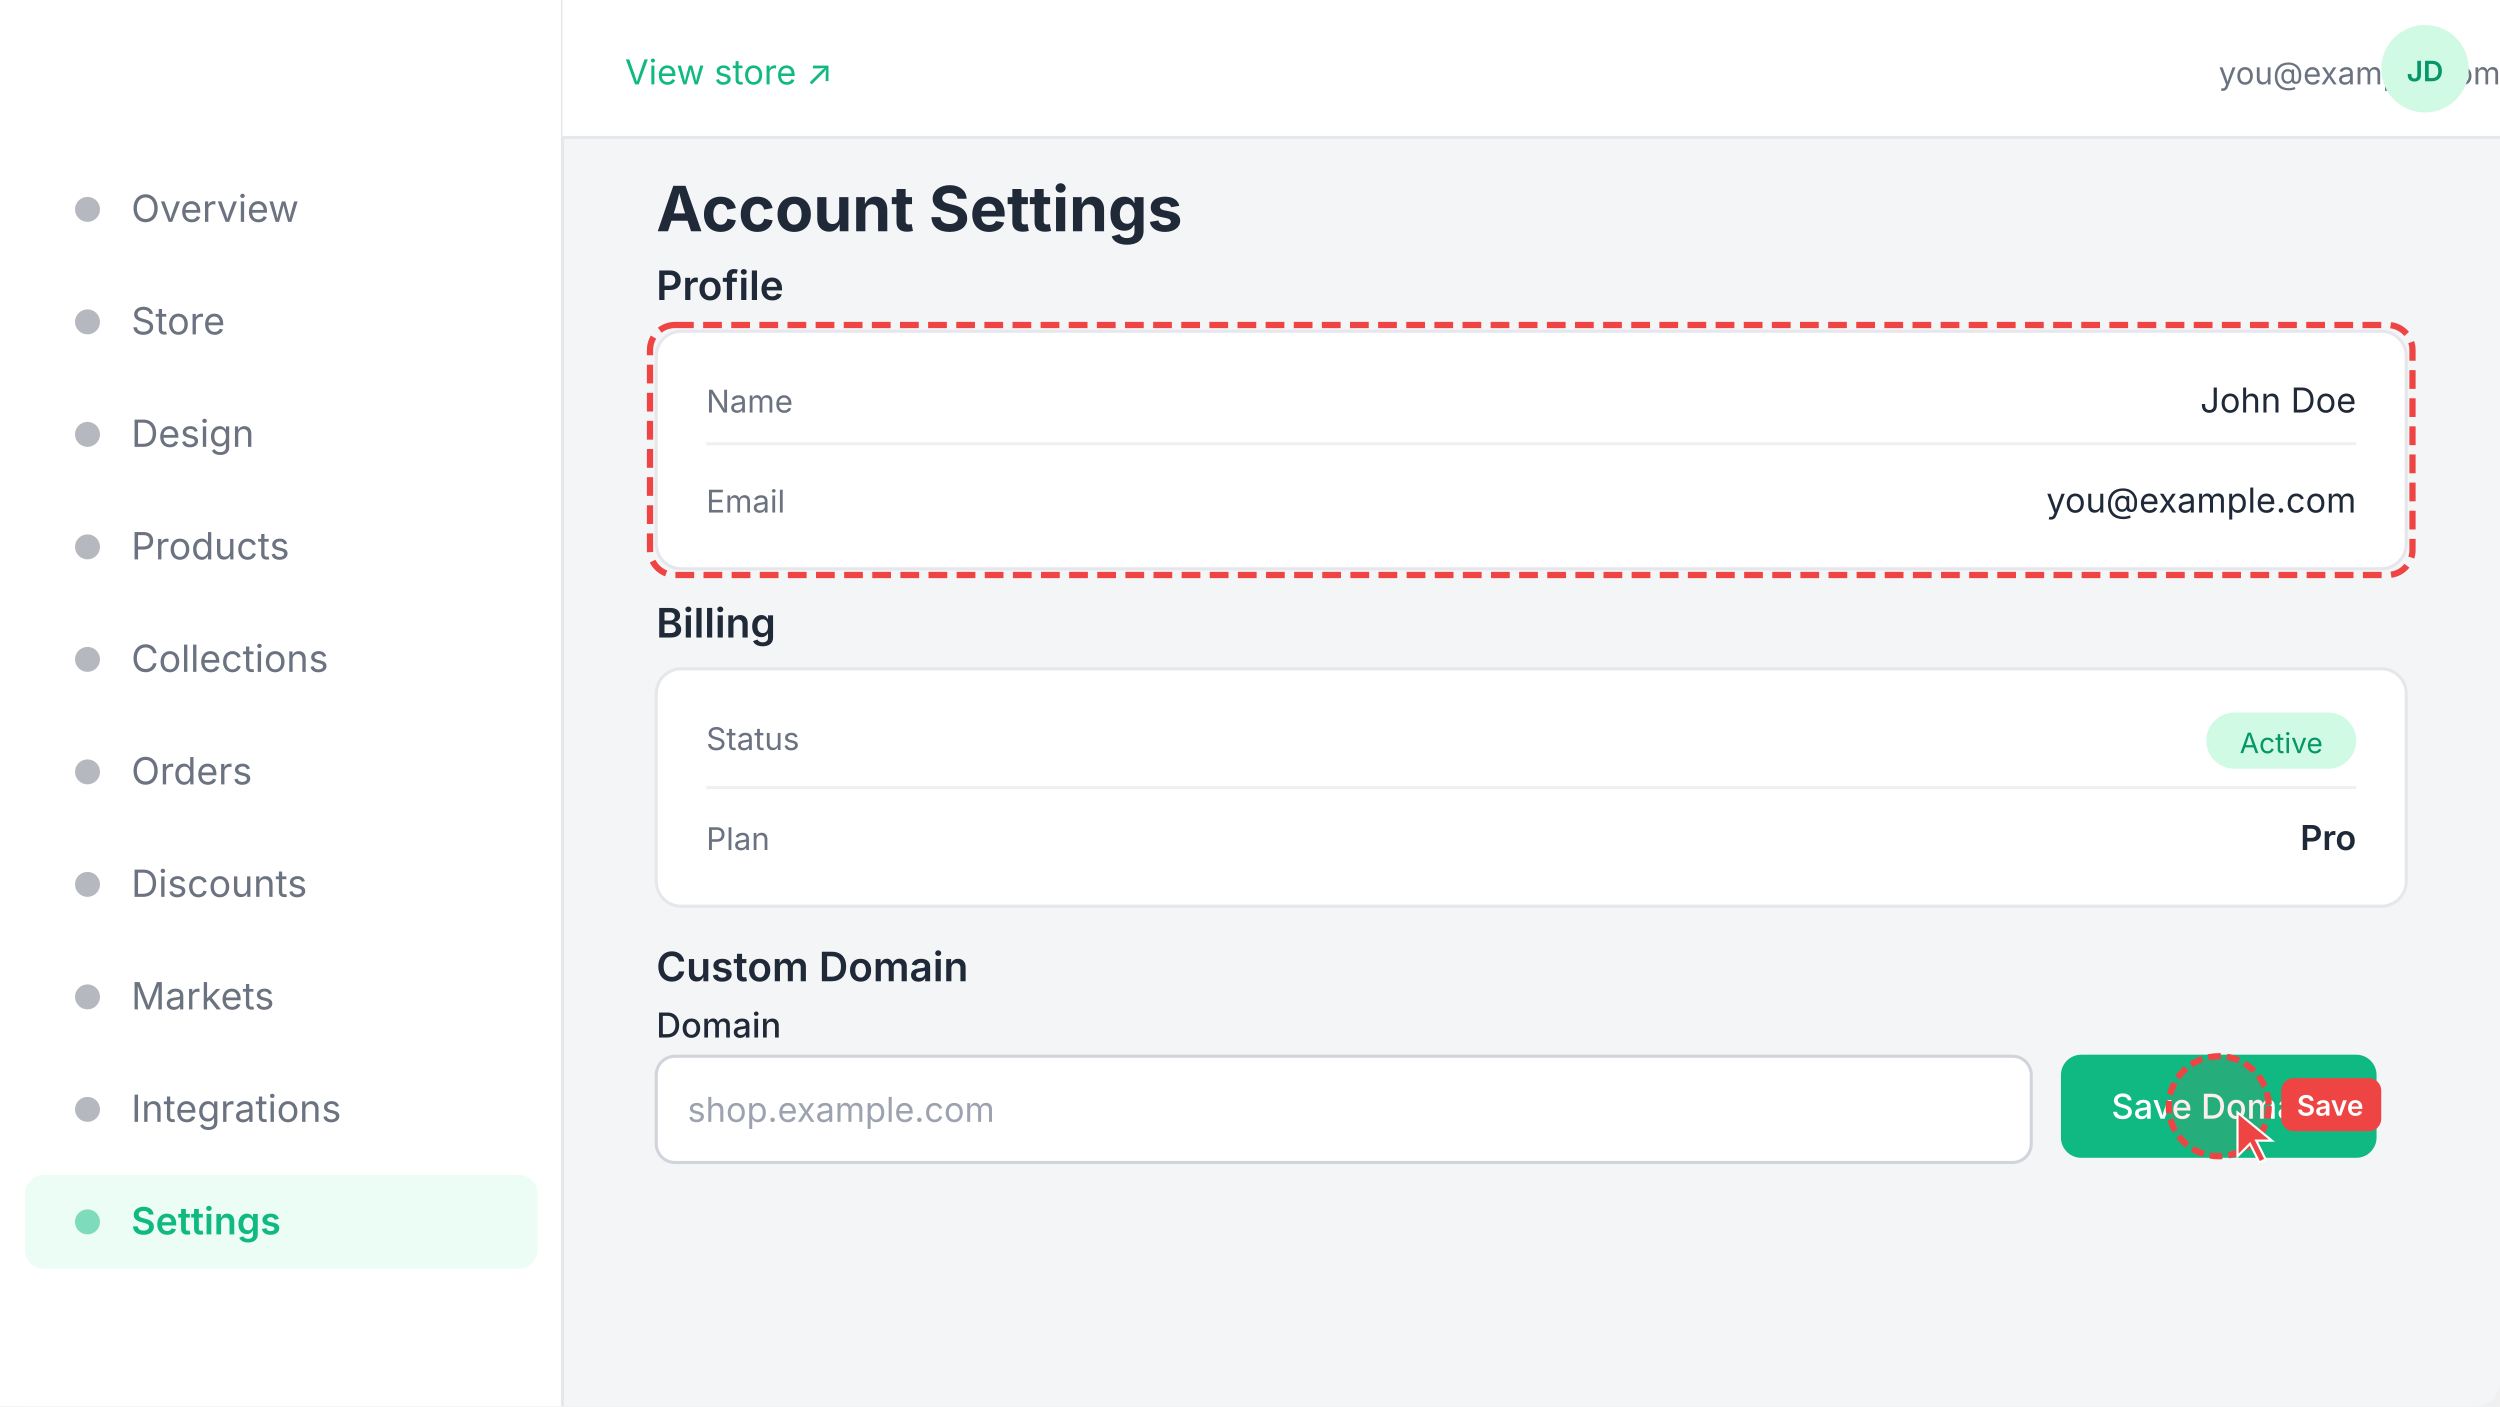
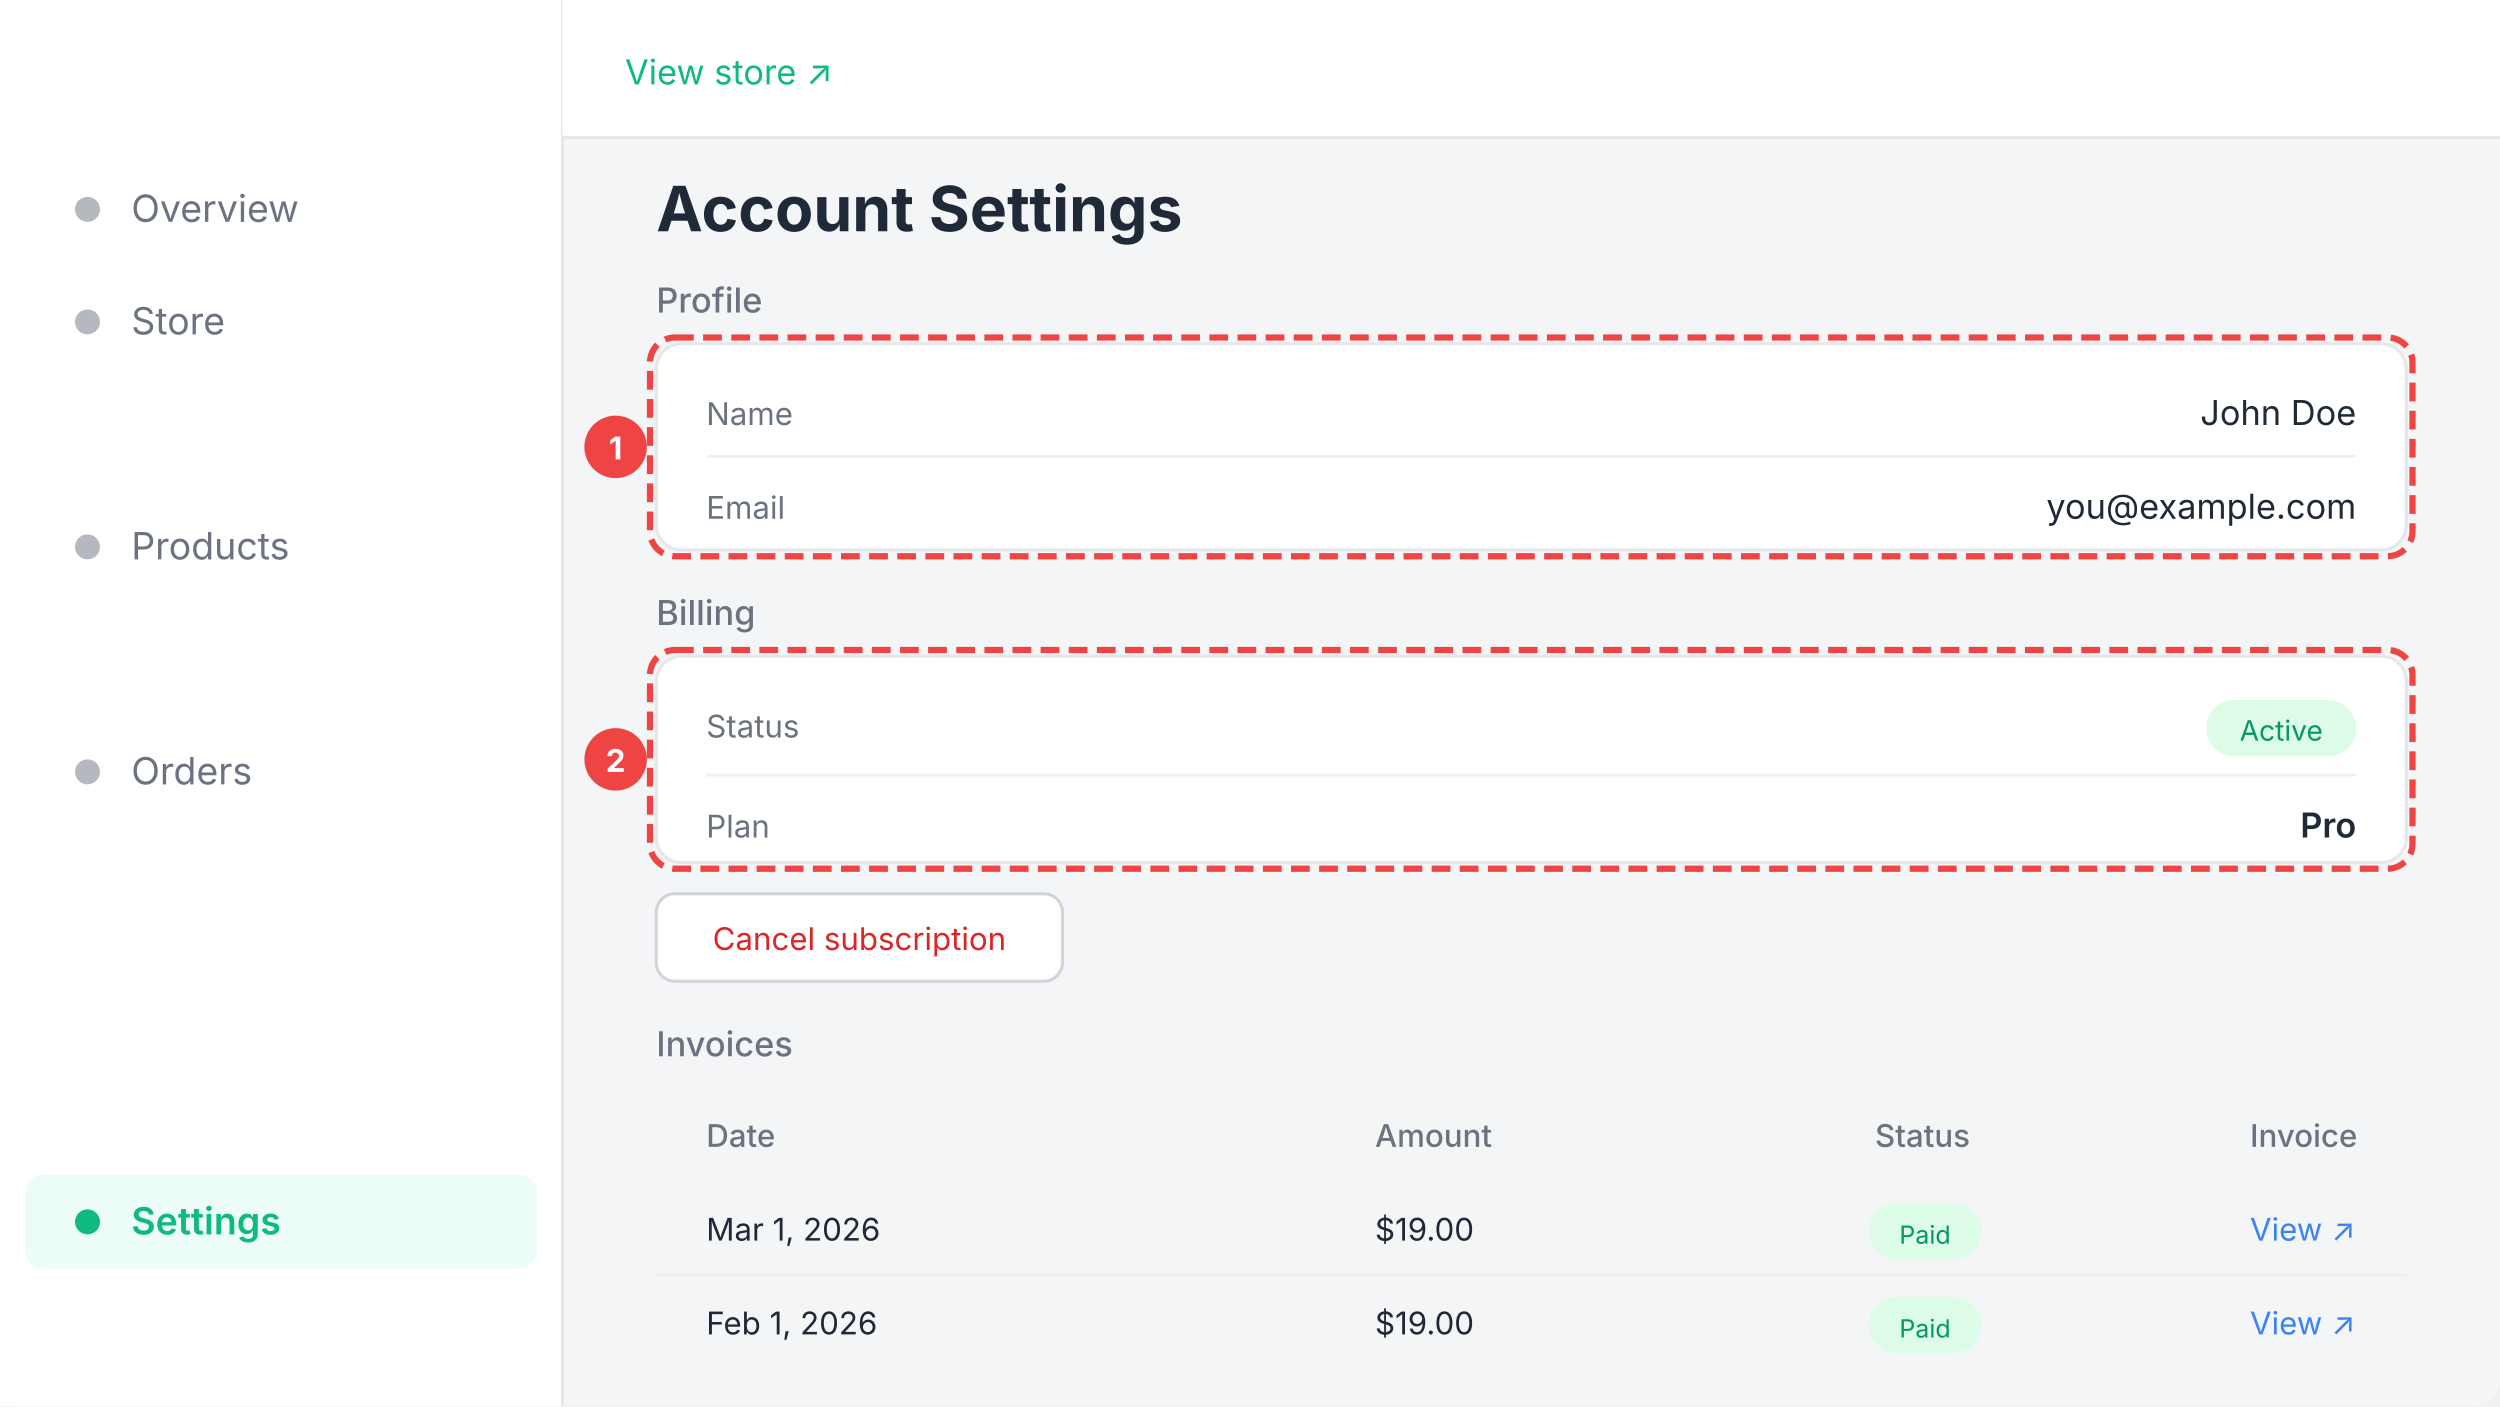
<svg xmlns="http://www.w3.org/2000/svg" viewBox="0 0 800 450" width="800" height="450">
  <defs>
-     <style>
-     text { font-family: -apple-system, BlinkMacSystemFont, 'Segoe UI', sans-serif; }
-   </style>
+     <style>text { font-family: -apple-system, BlinkMacSystemFont, 'Segoe UI', sans-serif; }</style>
  </defs>
  <rect width="800" height="450" fill="#f4f5f7" rx="8" />
-   <rect x="0" y="0" width="180" height="450" fill="#ffffff" rx="0" />
-   <line x1="180" y1="0" x2="180" y2="450" stroke="#e5e7eb" stroke-width="1" />
+   <rect x="0" y="0" width="180" height="450" fill="#ffffff" />
+   <line x1="180" y1="0" x2="180" y2="450" stroke="#e5e7eb" />
  <circle cx="28" cy="67" r="4" fill="#6b7280" opacity="0.5" />
-   <text x="42" y="71" font-size="12" fill="#6b7280" font-weight="400">Overview</text>
+   <text x="42" y="71" font-size="12" fill="#6b7280">Overview</text>
  <circle cx="28" cy="103" r="4" fill="#6b7280" opacity="0.5" />
-   <text x="42" y="107" font-size="12" fill="#6b7280" font-weight="400">Store</text>
-   <circle cx="28" cy="139" r="4" fill="#6b7280" opacity="0.5" />
-   <text x="42" y="143" font-size="12" fill="#6b7280" font-weight="400">Design</text>
+   <text x="42" y="107" font-size="12" fill="#6b7280">Store</text>
  <circle cx="28" cy="175" r="4" fill="#6b7280" opacity="0.5" />
-   <text x="42" y="179" font-size="12" fill="#6b7280" font-weight="400">Products</text>
-   <circle cx="28" cy="211" r="4" fill="#6b7280" opacity="0.5" />
-   <text x="42" y="215" font-size="12" fill="#6b7280" font-weight="400">Collections</text>
+   <text x="42" y="179" font-size="12" fill="#6b7280">Products</text>
  <circle cx="28" cy="247" r="4" fill="#6b7280" opacity="0.5" />
-   <text x="42" y="251" font-size="12" fill="#6b7280" font-weight="400">Orders</text>
-   <circle cx="28" cy="283" r="4" fill="#6b7280" opacity="0.5" />
-   <text x="42" y="287" font-size="12" fill="#6b7280" font-weight="400">Discounts</text>
-   <circle cx="28" cy="319" r="4" fill="#6b7280" opacity="0.5" />
-   <text x="42" y="323" font-size="12" fill="#6b7280" font-weight="400">Markets</text>
-   <circle cx="28" cy="355" r="4" fill="#6b7280" opacity="0.5" />
-   <text x="42" y="359" font-size="12" fill="#6b7280" font-weight="400">Integrations</text>
+   <text x="42" y="251" font-size="12" fill="#6b7280">Orders</text>
  <rect x="8" y="376" width="164" height="30" rx="6" fill="#ecfdf5" />
-   <circle cx="28" cy="391" r="4" fill="#10b981" opacity="0.5" />
+   <circle cx="28" cy="391" r="4" fill="#10b981" />
  <text x="42" y="395" font-size="12" fill="#10b981" font-weight="600">Settings</text>
  <rect x="180" y="0" width="620" height="44" fill="#ffffff" />
-   <line x1="180" y1="44" x2="800" y2="44" stroke="#e5e7eb" stroke-width="1" />
+   <line x1="180" y1="44" x2="800" y2="44" stroke="#e5e7eb" />
  <text x="200" y="27" font-size="11" fill="#10b981">View store ↗</text>
-   <text x="710" y="27" font-size="10" fill="#6b7280">you@example.com</text>
-   <circle cx="776" cy="22" r="14" fill="#d1fae5" />
-   <text x="776" y="26" font-size="9" fill="#059669" text-anchor="middle" font-weight="600">JD</text>
  <text x="210" y="74" font-size="20" font-weight="700" fill="#1f2937">Account Settings</text>
-   <text x="210" y="96" font-size="13" font-weight="600" fill="#1f2937">Profile</text>
-   <rect x="210" y="106" width="560" height="76" rx="8" fill="#ffffff" stroke="#e5e7eb" stroke-width="1" />
-   <text x="226" y="132" font-size="10" fill="#6b7280">Name</text>
-   <text x="754" y="132" font-size="11" fill="#1f2937" text-anchor="end">John Doe</text>
-   <line x1="226" y1="142" x2="754" y2="142" stroke="#f0f0f0" stroke-width="1" />
-   <text x="226" y="164" font-size="10" fill="#6b7280">Email</text>
-   <text x="754" y="164" font-size="11" fill="#1f2937" text-anchor="end">you@example.com</text>
-   <text x="210" y="204" font-size="13" font-weight="600" fill="#1f2937">Billing</text>
-   <rect x="210" y="214" width="560" height="76" rx="8" fill="#ffffff" stroke="#e5e7eb" stroke-width="1" />
-   <text x="226" y="240" font-size="10" fill="#6b7280">Status</text>
-   <rect x="706" y="228" width="48" height="18" rx="9" fill="#d1fae5" />
-   <text x="730" y="241" font-size="9" fill="#059669" text-anchor="middle">Active</text>
-   <line x1="226" y1="252" x2="754" y2="252" stroke="#f0f0f0" stroke-width="1" />
-   <text x="226" y="272" font-size="10" fill="#6b7280">Plan</text>
-   <text x="754" y="272" font-size="11" font-weight="600" fill="#1f2937" text-anchor="end">Pro</text>
-   <text x="210" y="314" font-size="13" font-weight="600" fill="#1f2937">Custom Domain</text>
-   <text x="210" y="332" font-size="11" font-weight="500" fill="#1f2937">Domain</text>
-   <rect x="210" y="338" width="440" height="34" rx="6" fill="#ffffff" stroke="#d1d5db" stroke-width="1" />
-   <text x="220" y="359" font-size="11" fill="#9ca3af">shop.example.com</text>
-   <rect x="660" y="338" width="100" height="32" rx="6" fill="#10b981" stroke="#10b981" stroke-width="1" />
-   <text x="710" y="358" font-size="11" fill="#ffffff" text-anchor="middle" font-weight="500">Save Domain</text>
+   <text x="210" y="100" font-size="11" font-weight="500" fill="#6b7280">Profile</text>
+   <rect x="210" y="110" width="560" height="66" rx="8" fill="#ffffff" stroke="#e5e7eb" />
+   <text x="226" y="136" font-size="10" fill="#6b7280">Name</text>
+   <text x="754" y="136" font-size="11" fill="#1f2937" text-anchor="end">John Doe</text>
+   <line x1="226" y1="146" x2="754" y2="146" stroke="#f0f0f0" />
+   <text x="226" y="166" font-size="10" fill="#6b7280">Email</text>
+   <text x="754" y="166" font-size="11" fill="#1f2937" text-anchor="end">you@example.com</text>
+   <text x="210" y="200" font-size="11" font-weight="500" fill="#6b7280">Billing</text>
+   <rect x="210" y="210" width="560" height="66" rx="8" fill="#ffffff" stroke="#e5e7eb" />
+   <text x="226" y="236" font-size="10" fill="#6b7280">Status</text>
+   <rect x="706" y="224" width="48" height="18" rx="9" fill="#dcfce7" />
+   <text x="730" y="237" font-size="9" fill="#059669" text-anchor="middle">Active</text>
+   <line x1="226" y1="248" x2="754" y2="248" stroke="#f0f0f0" />
+   <text x="226" y="268" font-size="10" fill="#6b7280">Plan</text>
+   <text x="754" y="268" font-size="11" fill="#1f2937" font-weight="600" text-anchor="end">Pro</text>
+   <rect x="210" y="286" width="130" height="28" rx="6" fill="#ffffff" stroke="#d1d5db" />
+   <text x="275" y="304" font-size="10" fill="#dc2626" text-anchor="middle">Cancel subscription</text>
+   <text x="210" y="338" font-size="11" font-weight="500" fill="#6b7280">Invoices</text>
+   <rect x="210" y="348" width="560" height="30" fill="#f4f5f7" rx="0" />
+   <text x="226" y="367" font-size="10" font-weight="500" fill="#6b7280">Date</text>
+   <text x="440" y="367" font-size="10" font-weight="500" fill="#6b7280">Amount</text>
+   <text x="600" y="367" font-size="10" font-weight="500" fill="#6b7280">Status</text>
+   <text x="720" y="367" font-size="10" font-weight="500" fill="#6b7280">Invoice</text>
+   <text x="226" y="397" font-size="10" fill="#1f2937">Mar 1, 2026</text>
+   <text x="440" y="397" font-size="10" fill="#1f2937">$19.00</text>
+   <rect x="598" y="385" width="36" height="18" rx="9" fill="#dcfce7" />
+   <text x="616" y="398" font-size="8" fill="#059669" text-anchor="middle">Paid</text>
+   <text x="720" y="397" font-size="10" fill="#3b82f6">View ↗</text>
+   <line x1="210" y1="408" x2="770" y2="408" stroke="#f0f0f0" />
+   <text x="226" y="427" font-size="10" fill="#1f2937">Feb 1, 2026</text>
+   <text x="440" y="427" font-size="10" fill="#1f2937">$19.00</text>
+   <rect x="598" y="415" width="36" height="18" rx="9" fill="#dcfce7" />
+   <text x="616" y="428" font-size="8" fill="#059669" text-anchor="middle">Paid</text>
+   <text x="720" y="427" font-size="10" fill="#3b82f6">View ↗</text>
  <g class="doc-annotations">
-     <rect x="208" y="104" width="564" height="80" fill="none" stroke="#ef4444" stroke-width="2" stroke-dasharray="6 3" rx="8" />
-     <circle cx="710" cy="354" r="16" fill="#ef4444" opacity="0.10" />
-     <circle cx="710" cy="354" r="16" fill="none" stroke="#ef4444" stroke-width="2" stroke-dasharray="4 2" />
-     <g transform="translate(716, 356)">
-       <path d="M0,0 L0,14 L4,10 L7,16 L9,15 L6,9 L11,9 Z" fill="#ef4444" stroke="#fff" stroke-width="0.7" />
-     </g>
-     <rect x="730" y="345" width="32" height="17" rx="4" fill="#ef4444" />
-     <text x="735" y="357" font-size="9" fill="#fff" font-weight="600">Save</text>
+     <rect x="208" y="108" width="564" height="70" fill="none" stroke="#ef4444" stroke-width="2" stroke-dasharray="6 3" rx="8" />
+     <circle cx="197" cy="143" r="10" fill="#ef4444" />
+     <text x="197" y="147" font-size="10" fill="#fff" text-anchor="middle" font-weight="700">1</text>
+     <rect x="208" y="208" width="564" height="70" fill="none" stroke="#ef4444" stroke-width="2" stroke-dasharray="6 3" rx="8" />
+     <circle cx="197" cy="243" r="10" fill="#ef4444" />
+     <text x="197" y="247" font-size="10" fill="#fff" text-anchor="middle" font-weight="700">2</text>
  </g>
</svg>
